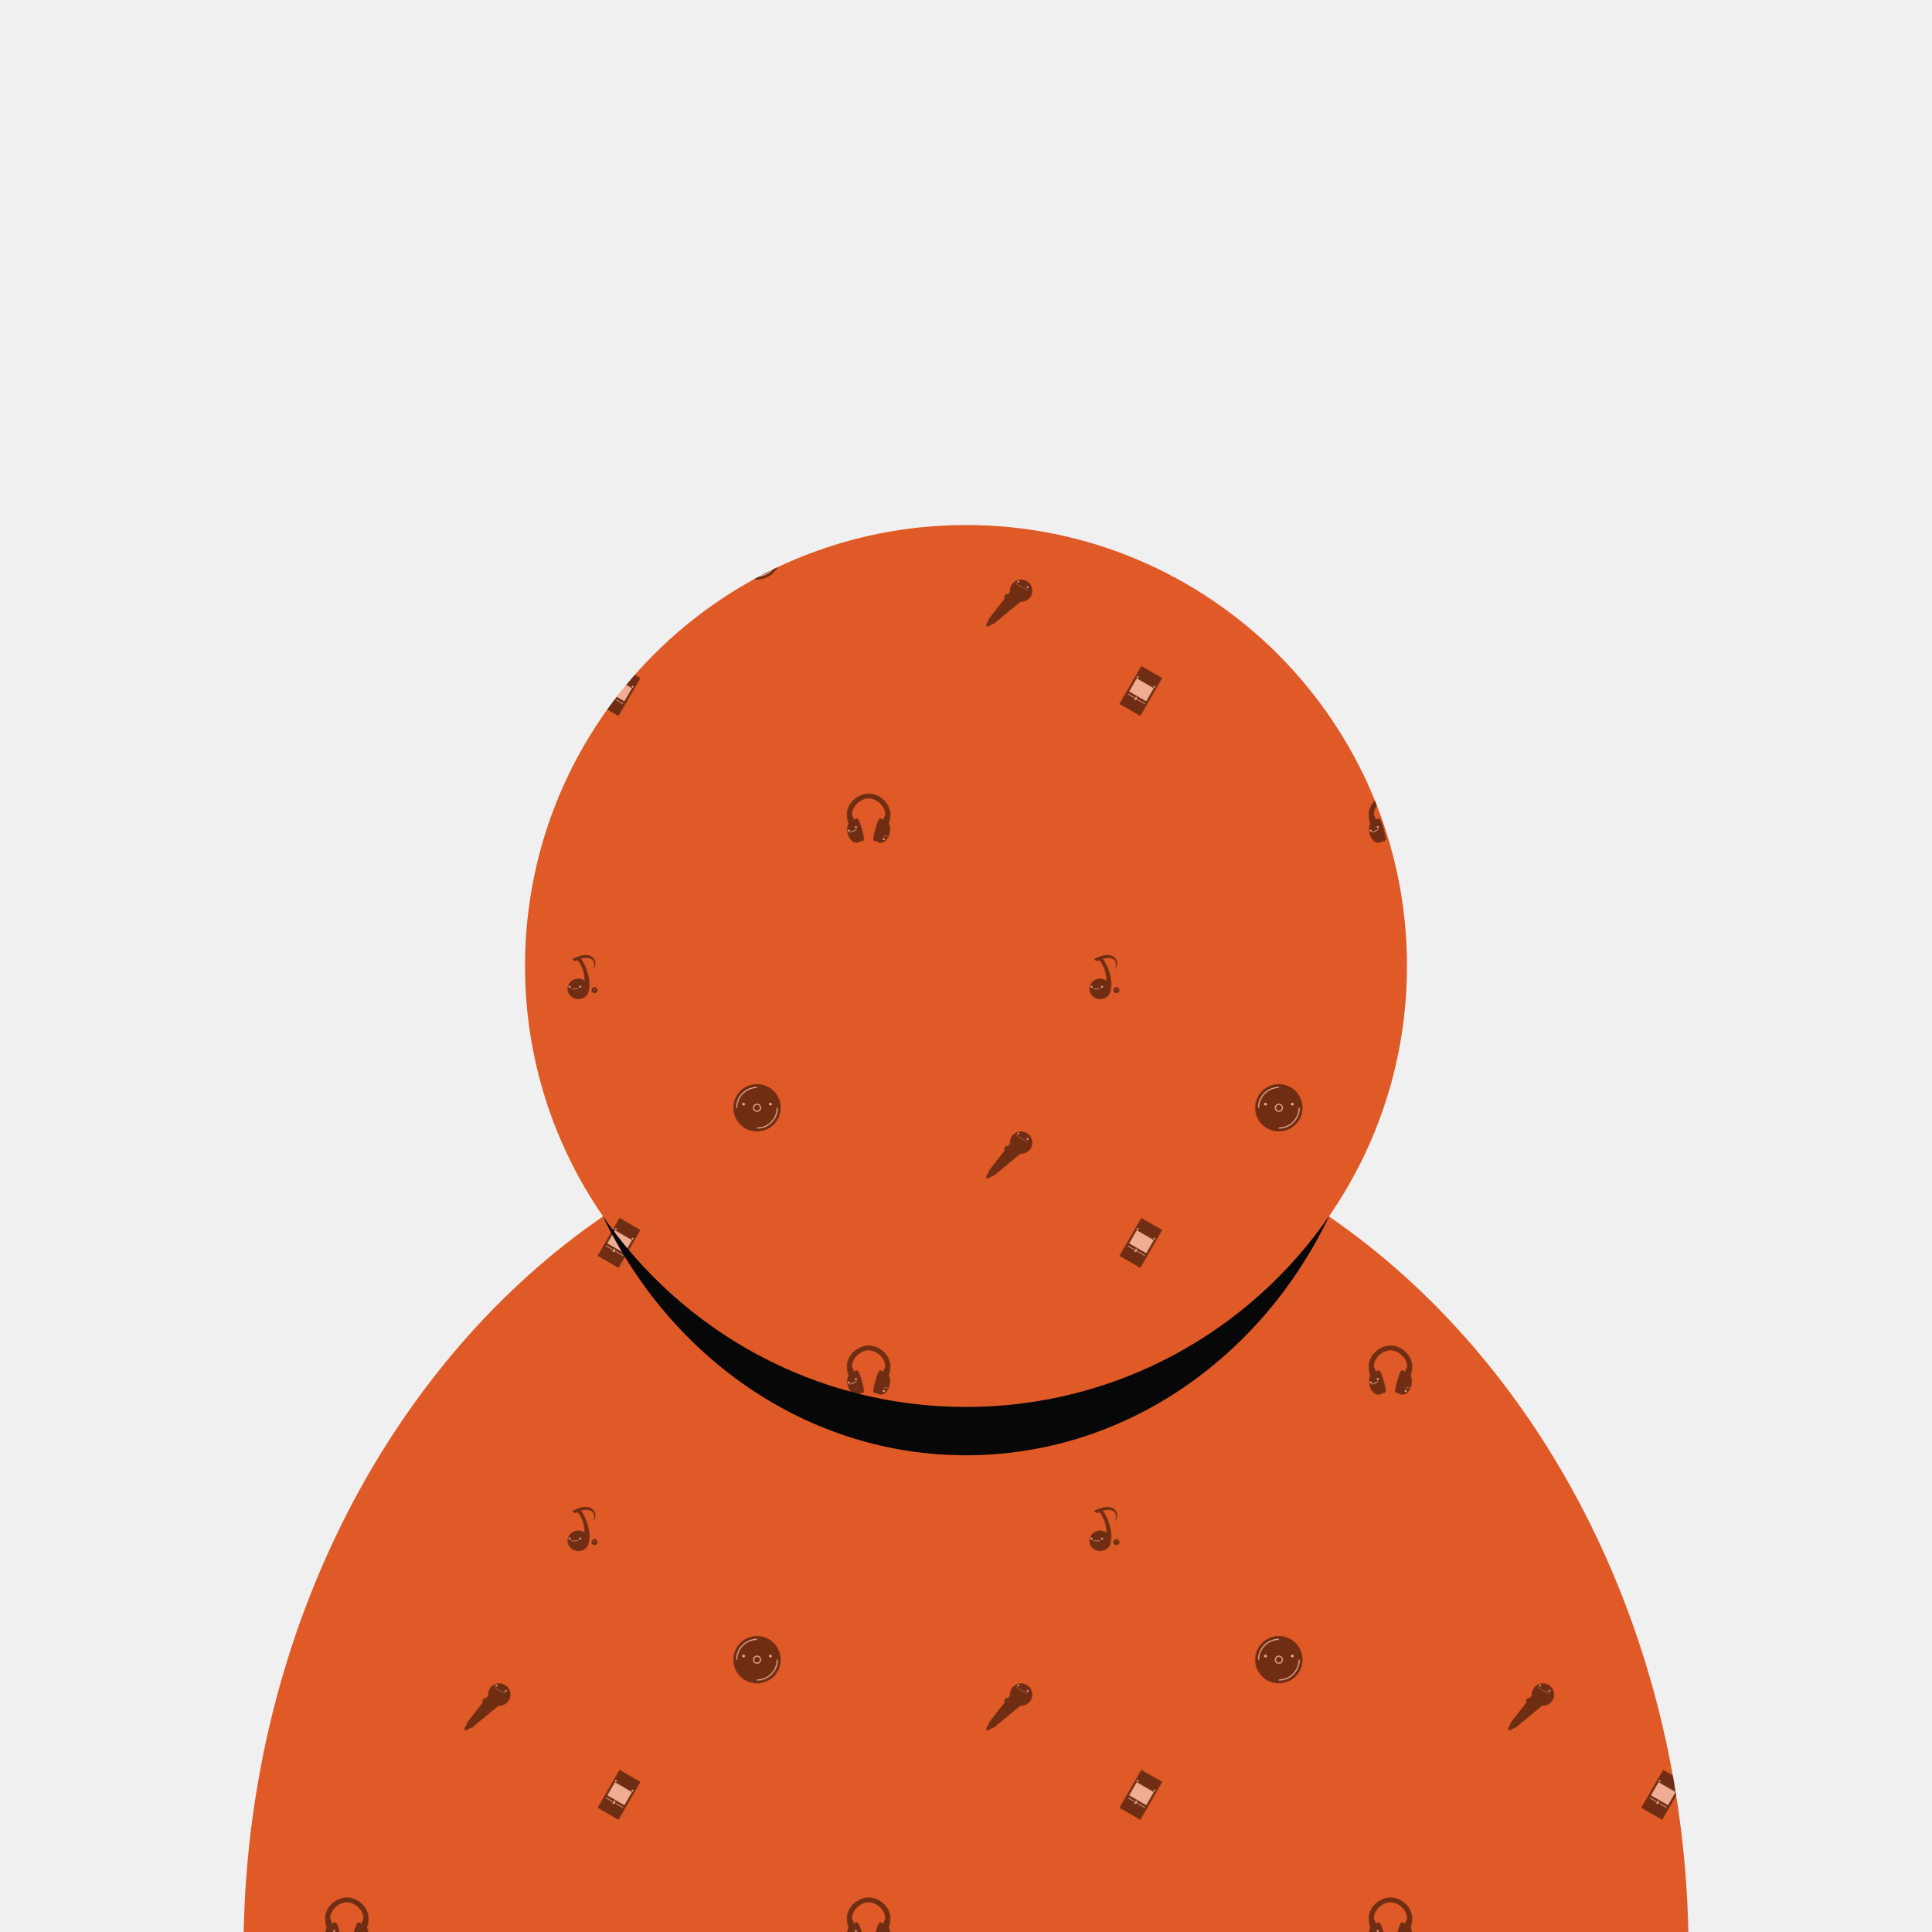
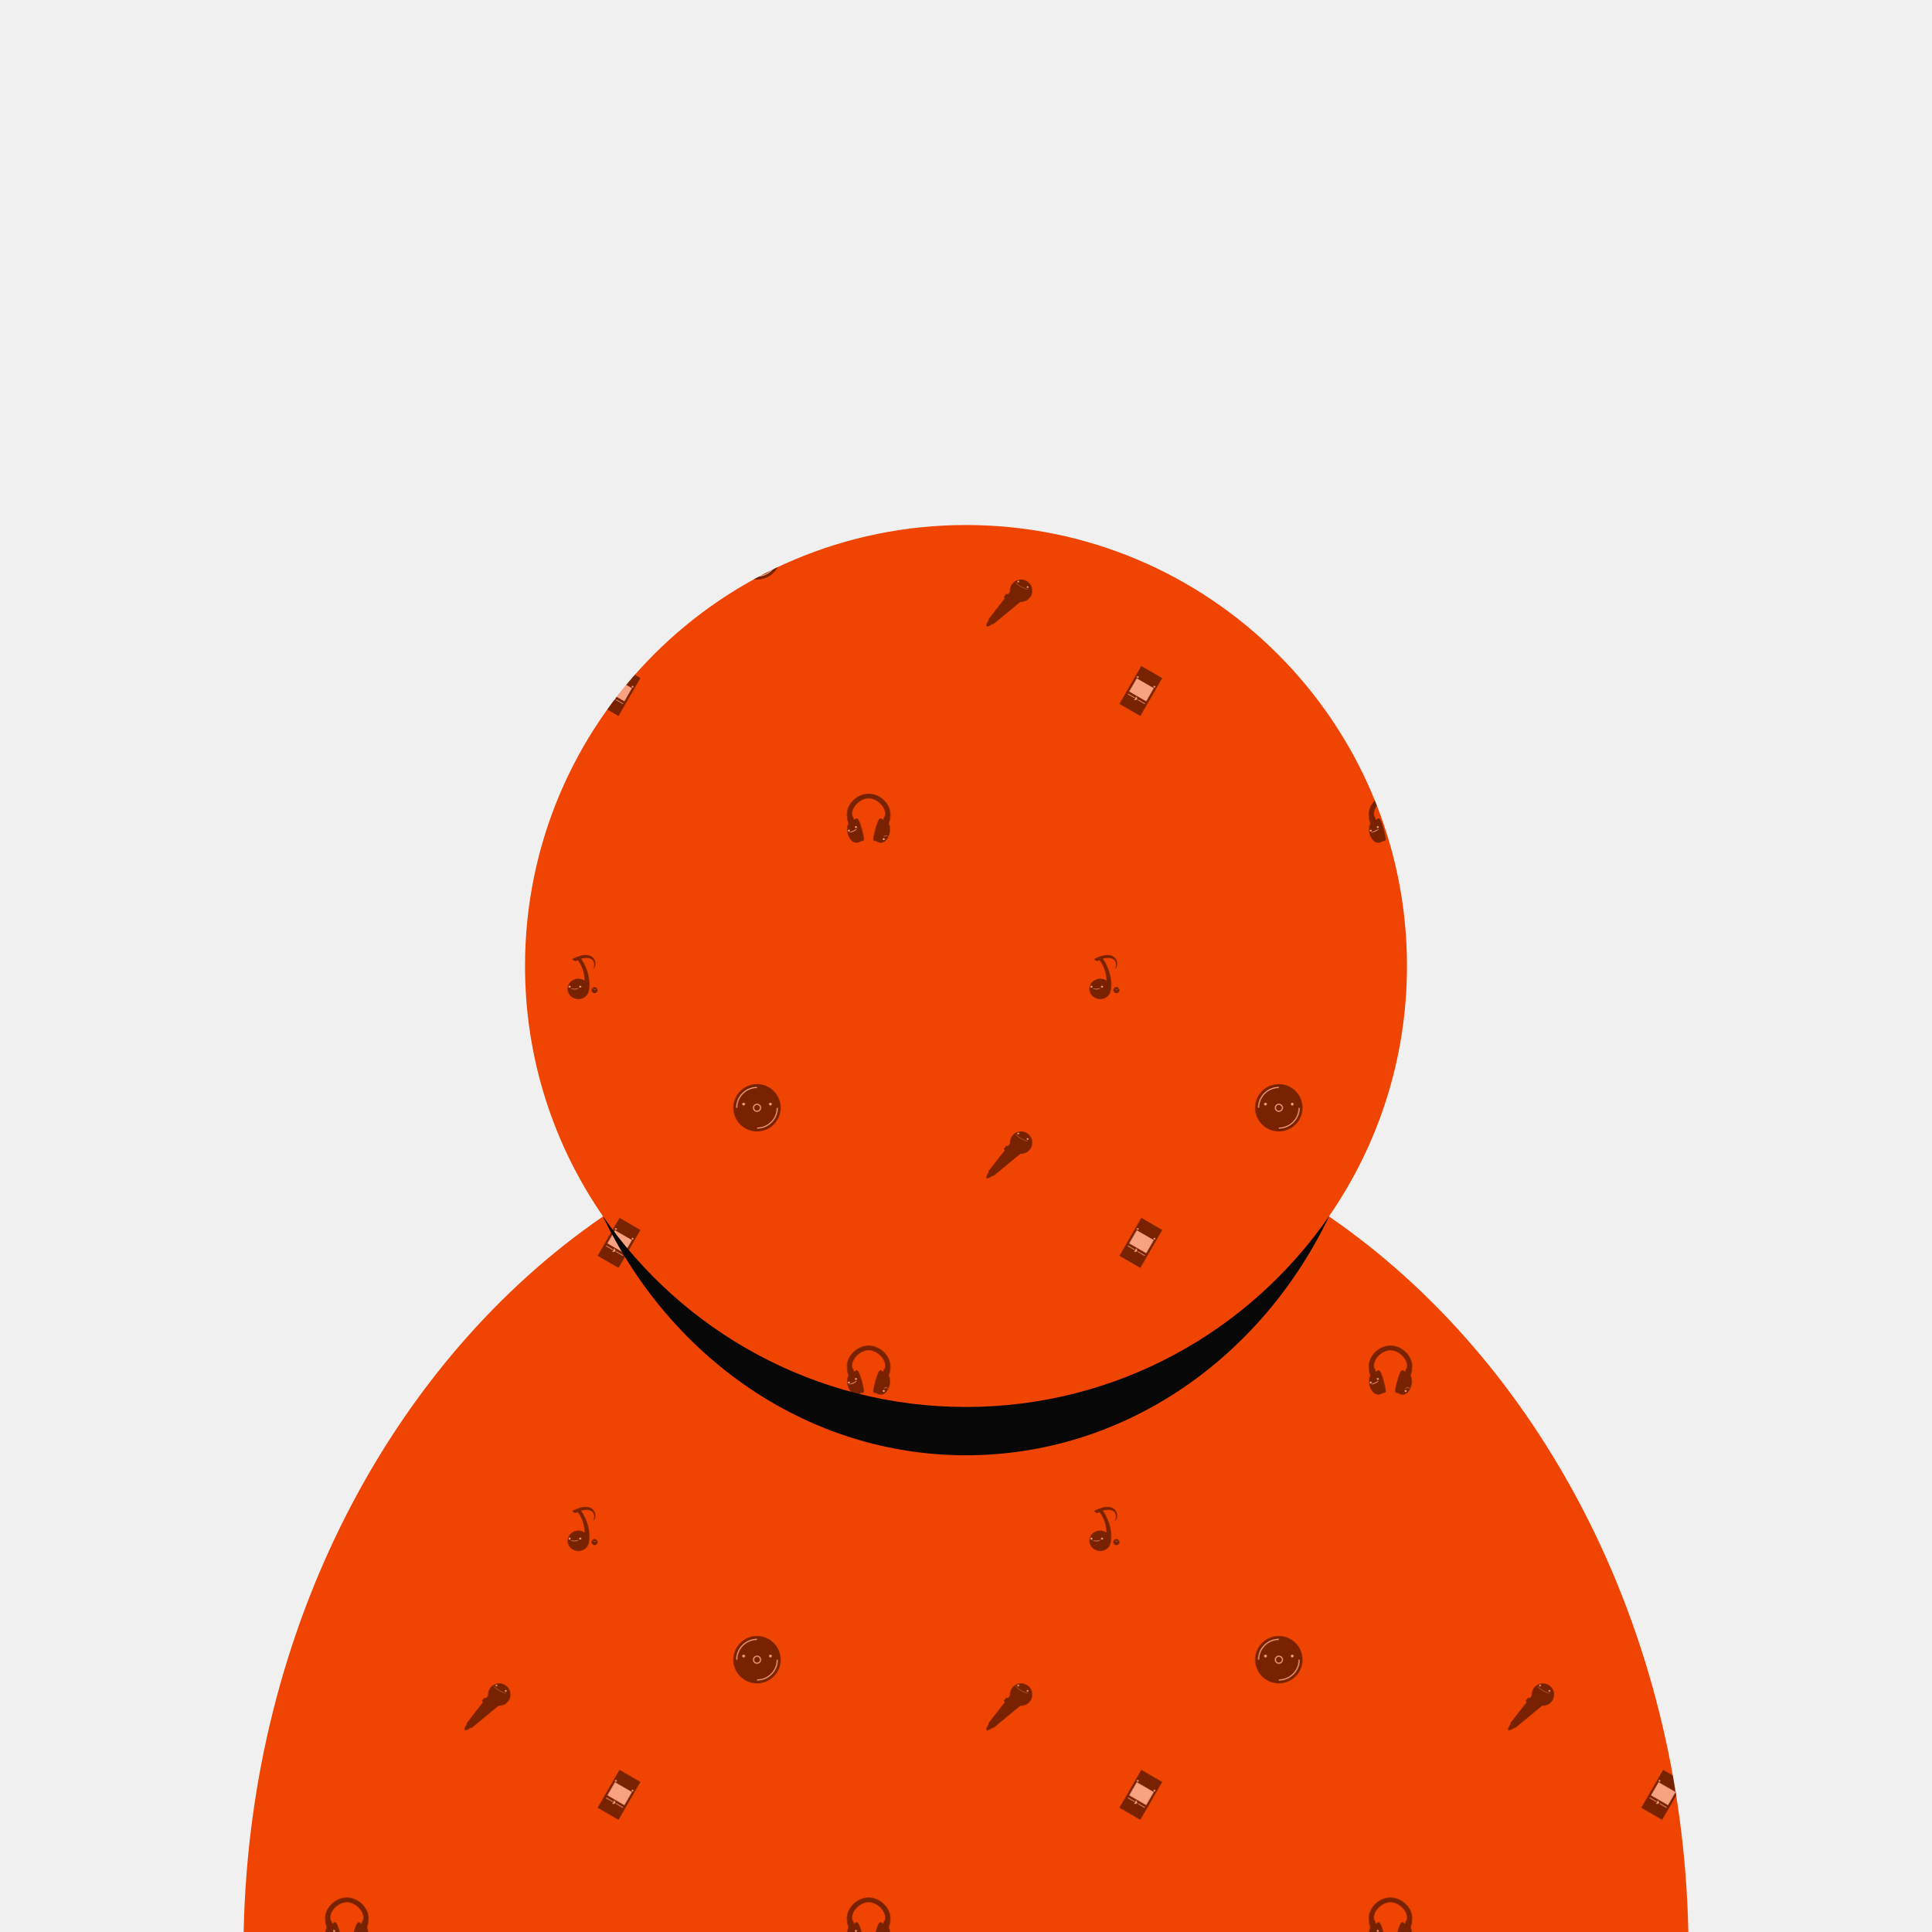
<svg xmlns="http://www.w3.org/2000/svg" version="1.1" x="0px" y="0px" width="240px" height="240px" viewBox="0 0 240 240" enable-background="new 0 0 240 240" xml:space="preserve">
  <pattern x="-379.5" y="620.5" width="64.82" height="68.564" patternUnits="userSpaceOnUse" id="paritnies2" viewBox="0 -68.564 64.82 68.564" overflow="visible">
    <g>
      <polygon fill="none" points="0,-68.564 64.82,-68.564 64.82,0 0,0   " />
      <path d="M53.998-67.193c0.006,0.372-0.134,0.723-0.393,0.988c-0.263,0.271-0.615,0.42-0.993,0.42    c-0.032,0-0.063-0.002-0.095-0.004l-3.353,2.769c-0.016-0.016-0.035-0.031-0.058-0.048c-0.315,0.208-0.54,0.32-0.674,0.337    c-0.034,0.008-0.067,0.006-0.097-0.011c-0.003-0.002-0.005-0.003-0.008-0.005c-0.005-0.003-0.01-0.007-0.015-0.011    c0-0.001,0-0.001,0-0.001c-0.005-0.005-0.009-0.01-0.012-0.015c-0.002-0.002-0.004-0.004-0.005-0.007    c-0.019-0.029-0.021-0.063-0.014-0.097c0.013-0.135,0.119-0.362,0.318-0.683c-0.018-0.022-0.034-0.042-0.049-0.058l2.025-2.598    l-0.122-0.182l0.329-0.401l0.187,0.077l0.253-0.324c-0.003-0.037-0.005-0.074-0.006-0.111c-0.006-0.372,0.134-0.723,0.392-0.988    c0.264-0.271,0.616-0.42,0.994-0.42c0.365,0,0.709,0.141,0.971,0.395C53.843-67.91,53.992-67.563,53.998-67.193z" />
      <g>
        <path fill="#FFFFFF" d="M52.148-68.304c0,0.061,0.049,0.108,0.108,0.108s0.108-0.048,0.108-0.108     c0-0.059-0.049-0.107-0.108-0.107S52.148-68.362,52.148-68.304z" />
        <path fill="#FFFFFF" d="M53.309-67.629c0,0.06,0.049,0.108,0.108,0.108s0.107-0.049,0.107-0.108s-0.048-0.107-0.107-0.107     S53.309-67.688,53.309-67.629z" />
        <path fill="#FFFFFF" d="M53.448-67.368l0.017,0.021c-0.012,0.01-0.03,0.015-0.056,0.015c-0.163,0-0.598-0.202-0.772-0.297l0,0     c-0.004-0.002-0.008-0.005-0.012-0.007s-0.008-0.004-0.012-0.006h0.001c-0.177-0.104-0.685-0.441-0.669-0.563l0.026,0.003     c-0.011,0.088,0.422,0.396,0.667,0.543c0.203,0.108,0.624,0.3,0.772,0.3C53.434-67.359,53.443-67.364,53.448-67.368z" />
      </g>
      <path d="M36.354-39.169c-0.03,0.129-0.03,0.228-0.001,0.303l-0.176,0.633c0.532,0.989-0.37,3.053-1.597,2.153    c-0.133,0.046-0.241,0.003-0.324-0.13c-0.122-0.104,0.526-2.671,0.812-2.655c0.139-0.075,0.257,0.018,0.365,0.147    c0.016,0.001,0.03,0.004,0.045,0.005l0.118-0.345c0.098-0.077,0.107-0.172,0.117-0.27c0.128-0.888-0.936-2.037-2.04-2.049    c-1.11,0.008-2.175,1.16-2.047,2.049c0.01,0.098,0.02,0.192,0.117,0.27l0.118,0.345c0.014-0.002,0.026-0.004,0.04-0.005    c0.109-0.13,0.227-0.223,0.366-0.148c0.284-0.015,0.933,2.551,0.812,2.656c-0.084,0.133-0.192,0.176-0.325,0.13    c-1.228,0.901-2.131-1.172-1.593-2.158l-0.175-0.628c0.03-0.075,0.029-0.174-0.001-0.303c-0.156-1.303,1.025-2.665,2.484-2.783    l0.001-0.002c0.056-0.004,0.111-0.006,0.167-0.007c0.011,0,0.021,0,0.032,0c0.01,0,0.021,0,0.031,0    c0.056,0.001,0.111,0.003,0.168,0.007v0.002C35.328-41.834,36.51-40.472,36.354-39.169z" />
      <g>
        <path fill="#FFFFFF" d="M31.092-37.37c0,0.066,0.056,0.121,0.124,0.121s0.124-0.055,0.124-0.121s-0.056-0.12-0.124-0.12     S31.092-37.437,31.092-37.37z" />
        <path fill="#FFFFFF" d="M31.969-37.811c0,0.066,0.056,0.12,0.124,0.12s0.124-0.054,0.124-0.12s-0.056-0.12-0.124-0.12     S31.969-37.877,31.969-37.811z" />
        <path fill="#FFFFFF" d="M31.215-37.146c0.207-0.038,0.803-0.31,0.992-0.463C32.162-37.379,31.45-37.08,31.215-37.146z" />
        <path fill="#FFFFFF" d="M35.61-36.42c-0.06-0.034-0.134-0.015-0.167,0.043c-0.033,0.059-0.011,0.132,0.049,0.166     c0.06,0.033,0.134,0.014,0.166-0.044C35.691-36.313,35.67-36.387,35.61-36.42z" />
        <path fill="#FFFFFF" d="M36.117-36.644c-0.286-0.079-0.397-0.03-0.638,0.01C35.692-36.795,36.069-36.727,36.117-36.644z" />
      </g>
      <path id="shape0_12_" d="M16.859-2.941C16.859-1.316,18.176,0,19.801,0c1.624,0,2.94-1.316,2.94-2.941    c0-1.624-1.316-2.94-2.94-2.94C18.176-5.882,16.859-4.565,16.859-2.941z" />
      <g>
        <path fill="#FFFFFF" d="M18.069-4.678c-0.466,0.465-0.723,1.082-0.723,1.74l-0.128-0.001c0-0.691,0.27-1.342,0.76-1.83     c0.487-0.486,1.135-0.754,1.822-0.754c0.001,0,0.002,0,0.003,0v0.128C19.148-5.395,18.532-5.14,18.069-4.678z" />
        <path fill="#FFFFFF" d="M22.389-2.938c0,0.702-0.276,1.358-0.778,1.85h-0.001c-0.485,0.474-1.126,0.735-1.804,0.735h-0.002V-0.48     c0.646,0,1.255-0.248,1.717-0.699l0,0c0.477-0.467,0.739-1.091,0.74-1.758H22.389z" />
        <path fill="#FFFFFF" d="M19.804-2.435c-0.277,0-0.503-0.226-0.503-0.503s0.226-0.503,0.503-0.503     c0.276,0,0.503,0.226,0.503,0.503S20.08-2.435,19.804-2.435z M19.804-2.563c0.206,0,0.375-0.167,0.375-0.374     c0-0.206-0.169-0.375-0.375-0.375c-0.207,0-0.375,0.169-0.375,0.375C19.429-2.73,19.597-2.563,19.804-2.563z" />
        <path fill="#FFFFFF" d="M17.971-3.393c0,0.095,0.076,0.171,0.17,0.171s0.17-0.076,0.17-0.171c0-0.094-0.076-0.17-0.17-0.17     S17.971-3.486,17.971-3.393z" />
        <path fill="#FFFFFF" d="M21.296-3.393c0,0.095,0.077,0.171,0.171,0.171s0.17-0.076,0.17-0.171c0-0.094-0.076-0.17-0.17-0.17     S21.296-3.486,21.296-3.393z" />
      </g>
      <polygon id="shape0_11_" points="5.316,-56.322 2.719,-57.822 0,-53.113 2.598,-51.612   " />
      <g>
        <polygon fill="#FFFFFF" points="4.271,-55.064 2.153,-56.286 1.211,-54.654 3.328,-53.432    " />
        <path fill="#FFFFFF" d="M2.156-56.442c0,0.063,0.05,0.112,0.111,0.112c0.063,0,0.112-0.05,0.112-0.112     c0-0.062-0.05-0.111-0.112-0.111C2.206-56.554,2.156-56.504,2.156-56.442z" />
        <path fill="#FFFFFF" d="M4.234-55.242c0,0.062,0.05,0.112,0.112,0.112c0.062,0,0.112-0.051,0.112-0.112s-0.051-0.111-0.112-0.111     C4.284-55.354,4.234-55.304,4.234-55.242z" />
        <polygon fill="#FFFFFF" points="3.166,-53.173 2.316,-53.663 2.277,-53.595 3.127,-53.104    " />
        <polygon fill="#FFFFFF" points="1.024,-54.319 1.875,-53.828 1.914,-53.896 1.064,-54.388    " />
        <polygon fill="#FFFFFF" points="2.1,-54.063 2.229,-53.662 1.817,-53.575    " />
      </g>
      <g>
        <path d="M64.066-17.55c0,0.208,0.169,0.377,0.377,0.377s0.377-0.169,0.377-0.377s-0.169-0.377-0.377-0.377     S64.066-17.758,64.066-17.55z" />
        <path d="M62.76-21.462c0.974,1.416,1.26,3.119,0.903,4.234c-0.003-0.011,0.003,0.011,0,0c-0.196,0.469-0.679,0.789-1.24,0.789     c-0.736,0-1.332-0.568-1.332-1.27s0.596-1.27,1.332-1.27c0.294,0,0.566,0.092,0.787,0.245c-0.011-0.939-0.298-1.79-0.861-2.55     l-0.301,0.139c-0.284-0.144-0.401-0.239-0.354-0.286c2.857-1.478,3.271,0.821,2.533,1.298     C64.569-20.58,64.581-21.914,62.76-21.462z" />
      </g>
      <g>
        <path fill="#FFFFFF" d="M62.542-17.981c0,0.066,0.054,0.12,0.12,0.12c0.065,0,0.119-0.054,0.119-0.12s-0.054-0.119-0.119-0.119     C62.596-18.101,62.542-18.048,62.542-17.981z" />
        <path fill="#FFFFFF" d="M61.225-17.981c0,0.066,0.054,0.12,0.119,0.12c0.066,0,0.12-0.054,0.12-0.12s-0.054-0.119-0.12-0.119     C61.278-18.101,61.225-18.048,61.225-17.981z" />
        <path fill="#FFFFFF" d="M62.54-17.828c-0.372,0.239-0.749,0.248-1.133,0.023C61.706-17.721,61.938-17.623,62.54-17.828z" />
        <path fill="#FFFFFF" d="M64.625-17.691c0,0.015,0.012,0.026,0.025,0.026c0.015,0,0.026-0.012,0.026-0.026     s-0.012-0.026-0.026-0.026C64.637-17.718,64.625-17.706,64.625-17.691z" />
        <path fill="#FFFFFF" d="M64.259-17.691c0,0.015,0.012,0.026,0.026,0.026c0.014,0,0.025-0.012,0.025-0.026     s-0.012-0.026-0.025-0.026C64.271-17.718,64.259-17.706,64.259-17.691z" />
        <path fill="#FFFFFF" d="M64.352-17.653c0.12,0,0.133,0,0.246-0.005C64.52-17.599,64.438-17.597,64.352-17.653z" />
      </g>
    </g>
  </pattern>
  <g id="Calque_1">
-     <path fill="#DF5A26" d="M165.083,151.107c6.108-8.838,9.696-19.551,9.696-31.107c0-30.254-24.525-54.78-54.779-54.78   S65.22,89.746,65.22,120c0,11.557,3.587,22.271,9.697,31.107c-26.111,17.92-43.86,50.924-44.648,88.893h179.463   C208.943,202.031,191.193,169.027,165.083,151.107z" />
+     <path fill="#f04502" d="M165.083,151.107c6.108-8.838,9.696-19.551,9.696-31.107c0-30.254-24.525-54.78-54.779-54.78   S65.22,89.746,65.22,120c0,11.557,3.587,22.271,9.697,31.107c-26.111,17.92-43.86,50.924-44.648,88.893h179.463   C208.943,202.031,191.193,169.027,165.083,151.107z" />
    <g opacity="0.5">
      <path fill="url(#paritnies2)" d="M165.083,151.107c6.108-8.838,9.696-19.551,9.696-31.107c0-30.254-24.525-54.78-54.779-54.78    S65.22,89.746,65.22,120c0,11.557,3.587,22.271,9.697,31.107c-26.111,17.92-43.86,50.924-44.648,88.893h179.463    C208.943,202.031,191.193,169.027,165.083,151.107z" />
    </g>
    <path fill="#070707" d="M120,174.779c-18.731,0-35.258-9.406-45.137-23.748c8.423,17.66,25.467,29.748,45.137,29.748   c19.669,0,36.712-12.086,45.135-29.746C155.257,165.373,138.73,174.779,120,174.779z" />
  </g>
  <g id="Calque_2" display="none">
    <path display="inline" d="M6.931-5.778c4.047-6.793,5.617-12.779,3.484-14.311c-2.055-1.475-6.922,1.623-11.87,7.214   c-6.127-4.264-11.586-6.128-13.234-4.21c-1.712,1.993,1.227,7.438,6.762,13.084c-4.046,6.794-5.618,12.779-3.483,14.311   c2.054,1.476,6.92-1.623,11.869-7.214c6.127,4.265,11.586,6.128,13.234,4.21C15.405,5.313,12.466-0.132,6.931-5.778z" />
    <path display="inline" d="M41.431,4.722c4.047-6.793,5.617-12.779,3.484-14.311c-2.055-1.475-6.922,1.623-11.869,7.214   c-6.127-4.264-11.586-6.128-13.234-4.21c-1.713,1.993,1.227,7.438,6.762,13.084c-4.047,6.794-5.618,12.779-3.484,14.311   c2.055,1.476,6.921-1.623,11.869-7.214c6.127,4.265,11.586,6.128,13.234,4.21C49.905,15.813,46.966,10.368,41.431,4.722z" />
    <path display="inline" d="M75.931,15.222c4.047-6.793,5.617-12.779,3.484-14.311c-2.055-1.475-6.922,1.623-11.869,7.214   c-6.127-4.264-11.586-6.128-13.234-4.21c-1.713,1.993,1.227,7.438,6.762,13.084c-4.047,6.794-5.618,12.779-3.484,14.311   c2.055,1.476,6.921-1.623,11.869-7.214c6.127,4.265,11.586,6.128,13.234,4.21C84.405,26.313,81.466,20.868,75.931,15.222z" />
    <path display="inline" d="M110.431,25.722c4.047-6.793,5.617-12.779,3.484-14.311c-2.055-1.475-6.922,1.623-11.869,7.214   c-6.127-4.264-11.586-6.128-13.234-4.21c-1.713,1.993,1.227,7.438,6.762,13.084c-4.047,6.794-5.618,12.779-3.484,14.31   c2.055,1.477,6.921-1.623,11.869-7.213c6.127,4.264,11.586,6.127,13.234,4.209C118.905,36.813,115.966,31.368,110.431,25.722z" />
    <path display="inline" d="M144.932,36.221c4.046-6.793,5.616-12.778,3.483-14.31c-2.054-1.475-6.921,1.623-11.868,7.214   c-6.127-4.264-11.586-6.128-13.234-4.21c-1.713,1.993,1.227,7.438,6.762,13.084c-4.047,6.795-5.619,12.779-3.484,14.311   c2.055,1.477,6.92-1.623,11.869-7.213c6.127,4.264,11.585,6.127,13.233,4.209C153.405,47.313,150.466,41.868,144.932,36.221z" />
    <path display="inline" d="M179.431,46.721c4.047-6.793,5.617-12.778,3.484-14.31c-2.055-1.475-6.922,1.623-11.869,7.214   c-6.127-4.265-11.586-6.128-13.234-4.211c-1.713,1.992,1.227,7.438,6.762,13.084c-4.047,6.795-5.617,12.78-3.484,14.311   c2.055,1.477,6.922-1.623,11.869-7.213c6.127,4.264,11.586,6.127,13.234,4.209C187.905,57.813,184.966,52.368,179.431,46.721z" />
    <path display="inline" d="M213.931,57.221c4.047-6.793,5.617-12.778,3.484-14.311c-2.055-1.475-6.922,1.623-11.869,7.215   c-6.127-4.265-11.586-6.129-13.234-4.211c-1.713,1.992,1.227,7.438,6.762,13.084c-4.047,6.795-5.617,12.78-3.484,14.311   c2.055,1.477,6.922-1.623,11.869-7.213c6.127,4.264,11.586,6.127,13.234,4.209C222.405,68.313,219.466,62.868,213.931,57.221z" />
    <path display="inline" d="M12.055,25.722c4.047-6.793,5.617-12.779,3.484-14.311c-2.055-1.475-6.922,1.623-11.87,7.214   c-6.127-4.264-11.586-6.128-13.234-4.21c-1.712,1.993,1.227,7.438,6.762,13.084C-6.849,34.293-8.42,40.278-6.286,41.81   c2.054,1.476,6.92-1.623,11.869-7.214c6.127,4.265,11.586,6.128,13.234,4.21C20.529,36.813,17.59,31.368,12.055,25.722z" />
    <path display="inline" d="M46.555,36.222c4.047-6.793,5.617-12.779,3.484-14.311c-2.055-1.475-6.922,1.623-11.869,7.214   c-6.127-4.264-11.586-6.128-13.234-4.21c-1.713,1.993,1.227,7.438,6.762,13.084c-4.047,6.794-5.618,12.779-3.484,14.311   c2.055,1.476,6.921-1.623,11.869-7.214c6.127,4.265,11.586,6.128,13.234,4.21C55.029,47.313,52.09,41.868,46.555,36.222z" />
    <path display="inline" d="M81.055,46.722c4.047-6.793,5.617-12.779,3.484-14.311c-2.055-1.475-6.922,1.623-11.869,7.214   c-6.127-4.264-11.586-6.128-13.234-4.21c-1.713,1.993,1.227,7.438,6.762,13.084c-4.047,6.794-5.618,12.779-3.484,14.311   c2.055,1.476,6.921-1.623,11.869-7.214c6.127,4.265,11.586,6.128,13.234,4.21C89.529,57.813,86.59,52.368,81.055,46.722z" />
    <path display="inline" d="M115.555,57.222c4.047-6.793,5.617-12.779,3.484-14.311c-2.055-1.475-6.922,1.623-11.869,7.214   c-6.127-4.264-11.586-6.128-13.234-4.21c-1.713,1.993,1.227,7.438,6.762,13.084c-4.047,6.794-5.618,12.779-3.484,14.311   c2.055,1.477,6.921-1.623,11.869-7.214c6.127,4.264,11.585,6.128,13.234,4.209C124.029,68.313,121.09,62.868,115.555,57.222z" />
    <path display="inline" d="M150.056,67.721c4.047-6.793,5.617-12.778,3.484-14.31c-2.055-1.475-6.923,1.623-11.87,7.214   c-6.127-4.264-11.586-6.128-13.234-4.21c-1.713,1.993,1.227,7.438,6.762,13.084c-4.047,6.795-5.617,12.78-3.484,14.311   c2.055,1.477,6.922-1.623,11.869-7.213c6.128,4.264,11.587,6.127,13.235,4.209C158.528,78.813,155.591,73.368,150.056,67.721z" />
    <path display="inline" d="M184.556,78.222c4.047-6.793,5.617-12.779,3.484-14.311c-2.055-1.475-6.922,1.623-11.869,7.214   c-6.127-4.265-11.586-6.128-13.234-4.211c-1.713,1.992,1.227,7.438,6.762,13.084c-4.047,6.795-5.619,12.779-3.484,14.311   c2.055,1.477,6.92-1.623,11.869-7.213c6.127,4.264,11.586,6.127,13.234,4.209C193.028,89.313,190.091,83.868,184.556,78.222z" />
    <path display="inline" d="M219.056,88.722c4.047-6.793,5.617-12.779,3.484-14.311c-2.055-1.475-6.922,1.623-11.869,7.215   c-6.127-4.266-11.586-6.129-13.234-4.211c-1.713,1.992,1.227,7.438,6.762,13.084c-4.047,6.795-5.619,12.779-3.484,14.311   c2.055,1.477,6.92-1.623,11.869-7.213c6.127,4.264,11.586,6.127,13.234,4.209C227.528,99.813,224.591,94.368,219.056,88.722z" />
    <path display="inline" d="M17.179,57.222c4.047-6.793,5.617-12.779,3.484-14.311c-2.055-1.475-6.922,1.623-11.87,7.214   c-6.127-4.264-11.586-6.128-13.234-4.21c-1.712,1.993,1.227,7.438,6.762,13.084c-4.046,6.794-5.618,12.779-3.483,14.311   c2.054,1.476,6.92-1.623,11.869-7.214c6.127,4.265,11.586,6.128,13.234,4.21C25.653,68.313,22.714,62.868,17.179,57.222z" />
    <path display="inline" d="M51.679,67.722c4.047-6.793,5.617-12.779,3.484-14.311c-2.055-1.475-6.922,1.623-11.869,7.214   c-6.127-4.264-11.586-6.128-13.234-4.21c-1.713,1.993,1.227,7.438,6.762,13.084c-4.047,6.794-5.618,12.779-3.484,14.311   c2.055,1.476,6.921-1.623,11.869-7.214c6.127,4.265,11.586,6.128,13.234,4.21C60.153,78.813,57.214,73.368,51.679,67.722z" />
    <path display="inline" d="M86.179,78.222c4.047-6.793,5.617-12.779,3.484-14.311c-2.055-1.475-6.922,1.623-11.869,7.214   c-6.127-4.264-11.586-6.128-13.234-4.21c-1.713,1.993,1.227,7.438,6.762,13.084c-4.047,6.794-5.618,12.779-3.484,14.311   c2.055,1.476,6.921-1.623,11.869-7.214c6.127,4.265,11.586,6.128,13.234,4.21C94.653,89.313,91.714,83.868,86.179,78.222z" />
    <path display="inline" d="M120.68,88.722c4.047-6.793,5.617-12.779,3.484-14.311c-2.055-1.475-6.922,1.623-11.87,7.214   c-6.127-4.265-11.586-6.128-13.234-4.21c-1.713,1.992,1.227,7.438,6.762,13.084c-4.047,6.794-5.618,12.779-3.484,14.311   c2.055,1.477,6.921-1.623,11.869-7.214c6.127,4.265,11.586,6.128,13.235,4.21C129.152,99.813,126.215,94.368,120.68,88.722z" />
    <path display="inline" d="M155.179,99.222c4.047-6.793,5.617-12.779,3.484-14.311c-2.055-1.475-6.922,1.623-11.868,7.214   c-6.127-4.265-11.586-6.128-13.234-4.21c-1.713,1.992,1.227,7.438,6.762,13.084c-4.047,6.795-5.619,12.779-3.484,14.311   c2.055,1.477,6.92-1.623,11.868-7.213c6.127,4.264,11.586,6.127,13.234,4.209C163.653,110.313,160.714,104.868,155.179,99.222z" />
    <path display="inline" d="M189.679,109.722c4.047-6.793,5.617-12.779,3.484-14.311c-2.055-1.475-6.922,1.623-11.869,7.215   c-6.127-4.266-11.586-6.129-13.234-4.211c-1.713,1.992,1.227,7.438,6.762,13.084c-4.047,6.795-5.617,12.779-3.484,14.311   c2.055,1.477,6.922-1.623,11.869-7.213c6.127,4.264,11.586,6.127,13.234,4.209C198.153,120.813,195.214,115.368,189.679,109.722z" />
    <path display="inline" d="M224.179,120.222c4.047-6.793,5.617-12.779,3.484-14.311c-2.055-1.475-6.922,1.623-11.869,7.215   c-6.127-4.266-11.586-6.129-13.234-4.211c-1.713,1.992,1.227,7.438,6.762,13.084c-4.047,6.795-5.617,12.779-3.484,14.311   c2.055,1.477,6.922-1.623,11.869-7.213c6.127,4.264,11.586,6.127,13.234,4.209C232.653,131.313,229.714,125.868,224.179,120.222z" />
    <path display="inline" d="M22.303,88.722c4.047-6.793,5.617-12.779,3.484-14.311c-2.055-1.475-6.922,1.623-11.87,7.214   c-6.127-4.265-11.586-6.128-13.234-4.21c-1.712,1.992,1.227,7.438,6.762,13.084c-4.046,6.794-5.618,12.779-3.483,14.311   c2.054,1.476,6.92-1.623,11.869-7.214c6.127,4.265,11.586,6.128,13.234,4.21C30.777,99.813,27.838,94.368,22.303,88.722z" />
    <path display="inline" d="M56.803,99.222c4.047-6.793,5.617-12.779,3.484-14.311c-2.055-1.475-6.922,1.623-11.869,7.214   c-6.127-4.265-11.586-6.128-13.234-4.21c-1.713,1.992,1.227,7.438,6.762,13.084c-4.047,6.794-5.618,12.779-3.484,14.311   c2.055,1.476,6.921-1.623,11.869-7.214c6.127,4.265,11.586,6.128,13.234,4.21C65.277,110.313,62.338,104.868,56.803,99.222z" />
    <path display="inline" d="M91.303,109.722c4.047-6.793,5.617-12.779,3.484-14.311c-2.055-1.475-6.922,1.623-11.869,7.214   c-6.127-4.265-11.586-6.128-13.234-4.21c-1.713,1.992,1.227,7.438,6.762,13.084c-4.047,6.794-5.618,12.779-3.484,14.311   c2.055,1.476,6.921-1.623,11.869-7.214c6.127,4.265,11.586,6.128,13.234,4.21C99.777,120.813,96.838,115.368,91.303,109.722z" />
    <path display="inline" d="M125.803,120.222c4.047-6.793,5.617-12.779,3.484-14.311c-2.055-1.475-6.922,1.623-11.869,7.214   c-6.127-4.265-11.586-6.128-13.234-4.21c-1.713,1.992,1.227,7.438,6.762,13.084c-4.047,6.794-5.618,12.779-3.484,14.311   c2.055,1.477,6.921-1.623,11.869-7.214c6.126,4.265,11.585,6.128,13.234,4.21C134.277,131.313,131.338,125.868,125.803,120.222z" />
    <path display="inline" d="M160.304,130.722c4.047-6.793,5.617-12.779,3.484-14.311c-2.055-1.475-6.922,1.623-11.869,7.214   c-6.128-4.265-11.587-6.128-13.235-4.21c-1.713,1.992,1.227,7.438,6.762,13.084c-4.047,6.795-5.617,12.779-3.484,14.311   c2.055,1.477,6.921-1.623,11.87-7.213c6.127,4.264,11.586,6.127,13.234,4.209C168.776,141.813,165.839,136.368,160.304,130.722z" />
    <path display="inline" d="M194.804,141.222c4.047-6.793,5.617-12.779,3.484-14.311c-2.055-1.475-6.922,1.623-11.869,7.215   c-6.127-4.266-11.586-6.129-13.234-4.211c-1.713,1.992,1.227,7.438,6.762,13.084c-4.047,6.795-5.619,12.779-3.484,14.311   c2.055,1.477,6.92-1.623,11.869-7.213c6.127,4.264,11.586,6.127,13.234,4.209C203.276,152.313,200.339,146.868,194.804,141.222z" />
    <path display="inline" d="M229.304,151.722c4.047-6.793,5.617-12.779,3.484-14.311c-2.055-1.475-6.922,1.623-11.869,7.215   c-6.127-4.266-11.586-6.129-13.234-4.211c-1.713,1.992,1.227,7.438,6.762,13.084c-4.047,6.795-5.619,12.779-3.484,14.311   c2.055,1.477,6.92-1.623,11.869-7.213c6.127,4.264,11.586,6.127,13.234,4.209C237.776,162.813,234.839,157.368,229.304,151.722z" />
    <path display="inline" d="M27.427,120.222c4.047-6.793,5.617-12.779,3.484-14.311c-2.055-1.475-6.922,1.623-11.87,7.214   c-6.127-4.265-11.586-6.128-13.234-4.21c-1.712,1.992,1.227,7.438,6.762,13.084c-4.046,6.794-5.618,12.779-3.483,14.311   c2.054,1.476,6.92-1.623,11.869-7.214c6.127,4.265,11.586,6.128,13.234,4.21C35.901,131.313,32.962,125.868,27.427,120.222z" />
    <path display="inline" d="M61.927,130.722c4.047-6.793,5.617-12.779,3.484-14.311c-2.055-1.475-6.922,1.623-11.869,7.214   c-6.127-4.265-11.586-6.128-13.234-4.21c-1.713,1.992,1.227,7.438,6.762,13.084c-4.047,6.794-5.618,12.779-3.484,14.311   c2.055,1.476,6.921-1.623,11.869-7.214c6.127,4.265,11.586,6.128,13.234,4.21C70.401,141.813,67.462,136.368,61.927,130.722z" />
    <path display="inline" d="M96.427,141.222c4.047-6.793,5.617-12.779,3.484-14.311c-2.055-1.475-6.922,1.623-11.869,7.214   c-6.127-4.265-11.586-6.128-13.234-4.21c-1.713,1.992,1.227,7.438,6.762,13.084c-4.047,6.794-5.618,12.779-3.484,14.311   c2.055,1.476,6.921-1.623,11.869-7.214c6.127,4.265,11.586,6.128,13.234,4.21C104.901,152.313,101.962,146.868,96.427,141.222z" />
    <path display="inline" d="M130.928,151.722c4.047-6.793,5.617-12.779,3.484-14.311c-2.055-1.475-6.922,1.623-11.869,7.214   c-6.127-4.265-11.586-6.128-13.235-4.21c-1.713,1.992,1.227,7.438,6.762,13.084c-4.047,6.794-5.618,12.779-3.484,14.311   c2.055,1.477,6.921-1.623,11.87-7.214c6.127,4.265,11.586,6.128,13.234,4.21C139.4,162.813,136.463,157.368,130.928,151.722z" />
    <path display="inline" d="M165.427,162.222c4.047-6.793,5.617-12.779,3.484-14.311c-2.055-1.475-6.922,1.623-11.869,7.214   c-6.127-4.265-11.585-6.128-13.233-4.21c-1.713,1.992,1.227,7.438,6.761,13.084c-4.046,6.795-5.618,12.779-3.483,14.311   c2.054,1.477,6.921-1.623,11.868-7.213c6.127,4.264,11.586,6.127,13.234,4.209C173.901,173.313,170.962,167.868,165.427,162.222z" />
    <path display="inline" d="M199.927,172.722c4.047-6.793,5.617-12.779,3.484-14.311c-2.055-1.475-6.922,1.623-11.869,7.215   c-6.127-4.266-11.586-6.129-13.234-4.211c-1.713,1.992,1.227,7.438,6.762,13.084c-4.047,6.795-5.617,12.779-3.484,14.311   c2.055,1.477,6.922-1.623,11.869-7.213c6.127,4.264,11.586,6.127,13.234,4.209C208.401,183.813,205.462,178.368,199.927,172.722z" />
    <path display="inline" d="M234.427,183.222c4.047-6.793,5.617-12.779,3.484-14.311c-2.055-1.475-6.922,1.623-11.869,7.215   c-6.127-4.266-11.586-6.129-13.234-4.211c-1.713,1.992,1.227,7.438,6.762,13.084c-4.047,6.795-5.617,12.779-3.484,14.311   c2.055,1.477,6.922-1.623,11.869-7.213c6.127,4.264,11.586,6.127,13.234,4.209C242.901,194.313,239.962,188.868,234.427,183.222z" />
    <path display="inline" d="M32.551,151.722c4.047-6.793,5.617-12.779,3.484-14.311c-2.055-1.475-6.922,1.623-11.87,7.214   c-6.127-4.265-11.586-6.128-13.234-4.21c-1.712,1.992,1.227,7.438,6.762,13.084c-4.046,6.794-5.618,12.779-3.483,14.311   c2.054,1.476,6.92-1.623,11.869-7.214c6.127,4.265,11.586,6.128,13.234,4.21C41.025,162.813,38.086,157.368,32.551,151.722z" />
    <path display="inline" d="M67.051,162.222c4.047-6.793,5.617-12.779,3.484-14.311c-2.055-1.475-6.922,1.623-11.869,7.214   c-6.127-4.265-11.586-6.128-13.234-4.21c-1.713,1.992,1.227,7.438,6.762,13.084c-4.047,6.794-5.618,12.779-3.484,14.311   c2.055,1.476,6.921-1.623,11.869-7.214c6.127,4.265,11.586,6.128,13.234,4.21C75.525,173.313,72.586,167.868,67.051,162.222z" />
    <path display="inline" d="M101.551,172.722c4.047-6.793,5.617-12.779,3.484-14.311c-2.055-1.475-6.922,1.623-11.869,7.214   c-6.127-4.265-11.586-6.128-13.234-4.21c-1.713,1.992,1.227,7.438,6.762,13.084c-4.047,6.794-5.618,12.779-3.484,14.311   c2.055,1.476,6.921-1.623,11.869-7.214c6.127,4.265,11.586,6.128,13.234,4.21C110.025,183.813,107.086,178.368,101.551,172.722z" />
    <path display="inline" d="M136.051,183.222c4.047-6.793,5.617-12.779,3.484-14.311c-2.055-1.475-6.922,1.623-11.869,7.214   c-6.127-4.265-11.585-6.128-13.234-4.21c-1.713,1.992,1.227,7.438,6.761,13.084c-4.046,6.794-5.618,12.779-3.484,14.311   c2.055,1.477,6.921-1.623,11.869-7.214c6.127,4.265,11.586,6.128,13.234,4.21C144.525,194.313,141.586,188.868,136.051,183.222z" />
    <path display="inline" d="M170.552,193.722c4.047-6.793,5.617-12.779,3.484-14.311c-2.055-1.475-6.922,1.623-11.869,7.214   c-6.127-4.265-11.586-6.128-13.234-4.21c-1.714,1.992,1.227,7.438,6.762,13.084c-4.047,6.795-5.619,12.779-3.484,14.311   c2.055,1.477,6.92-1.623,11.869-7.213c6.127,4.264,11.586,6.127,13.234,4.209C179.024,204.813,176.087,199.368,170.552,193.722z" />
    <path display="inline" d="M205.052,204.222c4.047-6.793,5.617-12.779,3.484-14.311c-2.055-1.475-6.922,1.623-11.869,7.215   c-6.127-4.266-11.586-6.129-13.234-4.211c-1.713,1.992,1.227,7.438,6.762,13.084c-4.047,6.795-5.619,12.779-3.484,14.311   c2.055,1.477,6.92-1.623,11.869-7.213c6.127,4.264,11.586,6.127,13.234,4.209C213.524,215.313,210.587,209.868,205.052,204.222z" />
    <path display="inline" d="M239.552,214.722c4.047-6.793,5.617-12.779,3.484-14.311c-2.055-1.475-6.922,1.623-11.869,7.215   c-6.127-4.266-11.586-6.129-13.234-4.211c-1.713,1.992,1.227,7.438,6.762,13.084c-4.047,6.795-5.619,12.779-3.484,14.311   c2.055,1.477,6.92-1.623,11.869-7.213c6.127,4.264,11.586,6.127,13.234,4.209C248.024,225.813,245.087,220.368,239.552,214.722z" />
    <path display="inline" d="M37.675,183.222c4.047-6.793,5.617-12.779,3.484-14.311c-2.055-1.475-6.922,1.623-11.87,7.214   c-6.127-4.265-11.586-6.128-13.234-4.21c-1.712,1.992,1.227,7.438,6.762,13.084c-4.046,6.794-5.618,12.779-3.483,14.311   c2.054,1.476,6.92-1.623,11.869-7.214c6.127,4.265,11.586,6.128,13.234,4.21C46.149,194.313,43.21,188.868,37.675,183.222z" />
    <path display="inline" d="M72.175,193.722c4.047-6.793,5.617-12.779,3.484-14.311c-2.055-1.475-6.922,1.623-11.869,7.214   c-6.127-4.265-11.586-6.128-13.234-4.21c-1.713,1.992,1.227,7.438,6.762,13.084c-4.047,6.794-5.618,12.779-3.484,14.311   c2.055,1.476,6.921-1.623,11.869-7.214c6.127,4.265,11.586,6.128,13.234,4.21C80.649,204.813,77.71,199.368,72.175,193.722z" />
    <path display="inline" d="M106.675,204.222c4.047-6.793,5.617-12.779,3.484-14.311c-2.055-1.475-6.922,1.623-11.869,7.214   c-6.127-4.265-11.586-6.128-13.234-4.21c-1.713,1.992,1.227,7.438,6.762,13.084c-4.047,6.794-5.618,12.779-3.484,14.311   c2.055,1.476,6.921-1.623,11.869-7.214c6.127,4.265,11.586,6.128,13.234,4.21C115.149,215.313,112.21,209.868,106.675,204.222z" />
    <path display="inline" d="M141.176,214.722c4.047-6.793,5.617-12.779,3.484-14.311c-2.055-1.475-6.922,1.623-11.869,7.214   c-6.127-4.265-11.586-6.128-13.235-4.21c-1.713,1.992,1.227,7.438,6.762,13.084c-4.047,6.794-5.619,12.779-3.484,14.311   c2.055,1.477,6.92-1.623,11.869-7.214c6.127,4.265,11.586,6.128,13.233,4.21C149.649,225.813,146.711,220.368,141.176,214.722z" />
    <path display="inline" d="M175.675,225.222c4.047-6.793,5.617-12.779,3.484-14.311c-2.055-1.475-6.922,1.623-11.869,7.214   c-6.127-4.265-11.586-6.128-13.234-4.21c-1.713,1.992,1.227,7.438,6.762,13.084c-4.047,6.795-5.617,12.779-3.484,14.311   c2.055,1.477,6.922-1.623,11.869-7.213c6.127,4.264,11.586,6.127,13.234,4.209C184.149,236.313,181.21,230.868,175.675,225.222z" />
    <path display="inline" d="M210.175,235.722c4.047-6.793,5.617-12.779,3.484-14.311c-2.055-1.475-6.922,1.623-11.869,7.215   c-6.127-4.266-11.586-6.129-13.234-4.211c-1.713,1.992,1.227,7.438,6.762,13.084c-4.047,6.795-5.617,12.779-3.484,14.311   c2.055,1.477,6.922-1.623,11.869-7.213c6.127,4.264,11.586,6.127,13.234,4.209C218.649,246.813,215.71,241.368,210.175,235.722z" />
    <path display="inline" d="M244.675,246.222c4.047-6.793,5.617-12.779,3.484-14.311c-2.055-1.475-6.922,1.623-11.869,7.215   c-6.127-4.266-11.586-6.129-13.234-4.211c-1.713,1.992,1.227,7.438,6.762,13.084c-4.047,6.795-5.617,12.779-3.484,14.311   c2.055,1.477,6.922-1.623,11.869-7.213c6.127,4.264,11.586,6.127,13.234,4.209C253.149,257.313,250.21,251.868,244.675,246.222z" />
    <path display="inline" d="M42.799,214.722c4.047-6.793,5.617-12.779,3.484-14.311c-2.055-1.475-6.922,1.623-11.87,7.214   c-6.127-4.265-11.586-6.128-13.234-4.21c-1.712,1.992,1.227,7.438,6.762,13.084c-4.046,6.794-5.618,12.779-3.483,14.311   c2.054,1.476,6.92-1.623,11.869-7.214c6.127,4.265,11.586,6.128,13.234,4.21C51.273,225.813,48.334,220.368,42.799,214.722z" />
    <path display="inline" d="M77.299,225.222c4.047-6.793,5.617-12.779,3.484-14.311c-2.055-1.475-6.922,1.623-11.869,7.214   c-6.127-4.265-11.586-6.128-13.234-4.21c-1.713,1.992,1.227,7.438,6.762,13.084c-4.047,6.794-5.618,12.779-3.484,14.311   c2.055,1.476,6.921-1.623,11.869-7.214c6.127,4.265,11.586,6.128,13.234,4.21C85.773,236.313,82.834,230.868,77.299,225.222z" />
    <path display="inline" d="M111.799,235.722c4.047-6.793,5.617-12.779,3.484-14.311c-2.055-1.475-6.922,1.623-11.869,7.214   c-6.127-4.265-11.586-6.128-13.234-4.21c-1.713,1.992,1.227,7.438,6.762,13.084c-4.047,6.794-5.618,12.779-3.484,14.311   c2.055,1.476,6.921-1.623,11.869-7.214c6.127,4.265,11.586,6.128,13.234,4.21C120.273,246.813,117.334,241.368,111.799,235.722z" />
    <path display="inline" d="M146.299,246.222c4.048-6.793,5.618-12.779,3.485-14.311c-2.055-1.475-6.923,1.623-11.87,7.214   c-6.127-4.265-11.586-6.128-13.234-4.21c-1.713,1.992,1.227,7.438,6.762,13.084c-4.047,6.794-5.617,12.779-3.484,14.311   c2.055,1.477,6.922-1.623,11.869-7.214c6.127,4.265,11.587,6.128,13.235,4.21C154.772,257.313,151.835,251.868,146.299,246.222z" />
    <path display="inline" d="M180.8,256.722c4.047-6.793,5.617-12.779,3.484-14.311c-2.055-1.475-6.922,1.623-11.869,7.214   c-6.127-4.265-11.586-6.128-13.234-4.21c-1.713,1.992,1.227,7.438,6.762,13.084c-4.047,6.795-5.619,12.779-3.484,14.311   c2.055,1.477,6.92-1.623,11.869-7.213c6.127,4.264,11.586,6.127,13.234,4.209C189.272,267.813,186.335,262.368,180.8,256.722z" />
    <path display="inline" d="M215.3,267.222c4.047-6.793,5.617-12.779,3.484-14.311c-2.055-1.475-6.922,1.623-11.869,7.215   c-6.127-4.266-11.586-6.129-13.234-4.211c-1.713,1.992,1.227,7.438,6.762,13.084c-4.047,6.795-5.619,12.779-3.484,14.311   c2.055,1.477,6.92-1.623,11.869-7.213c6.127,4.264,11.586,6.127,13.234,4.209C223.772,278.313,220.835,272.868,215.3,267.222z" />
    <path display="inline" d="M249.8,277.722c4.047-6.793,5.617-12.779,3.484-14.311c-2.055-1.475-6.922,1.623-11.869,7.215   c-6.127-4.266-11.586-6.129-13.234-4.211c-1.713,1.992,1.227,7.438,6.762,13.084c-4.047,6.795-5.619,12.779-3.484,14.311   c2.055,1.477,6.92-1.623,11.869-7.213c6.127,4.264,11.586,6.127,13.234,4.209C258.272,288.813,255.335,283.368,249.8,277.722z" />
  </g>
  <g id="Calque_3" display="none">
    <path display="inline" d="M166.097,129.964c-0.262-0.254-0.605-0.395-0.971-0.395c-0.378,0-0.73,0.149-0.994,0.42   c-0.258,0.266-0.397,0.616-0.392,0.988c0.001,0.037,0.003,0.074,0.006,0.111l-0.253,0.324l-0.187-0.077l-0.329,0.401l0.122,0.182   l-2.025,2.598c0.015,0.016,0.031,0.035,0.049,0.058c-0.199,0.32-0.306,0.548-0.318,0.683c-0.008,0.034-0.005,0.067,0.014,0.097   c0.001,0.003,0.003,0.005,0.005,0.007c0.003,0.005,0.007,0.01,0.012,0.015c0,0,0,0,0,0.001c0.005,0.004,0.01,0.008,0.015,0.011   c0.003,0.002,0.005,0.003,0.008,0.005c0.029,0.017,0.063,0.019,0.097,0.011c0.134-0.017,0.358-0.129,0.674-0.337   c0.022,0.017,0.042,0.032,0.058,0.048l3.353-2.769c0.031,0.002,0.063,0.004,0.095,0.004c0.378,0,0.73-0.149,0.993-0.42   c0.259-0.266,0.398-0.616,0.393-0.988C166.513,130.57,166.363,130.224,166.097,129.964z" />
    <g display="inline">
      <circle fill="#FFFFFF" cx="164.777" cy="129.831" r="0.108" />
      <circle fill="#FFFFFF" cx="165.938" cy="130.505" r="0.108" />
      <path fill="#FFFFFF" d="M165.932,130.774c-0.148,0-0.569-0.191-0.772-0.3c-0.245-0.147-0.678-0.455-0.667-0.543l-0.026-0.003    c-0.016,0.122,0.492,0.459,0.669,0.563h-0.001c0.004,0.002,0.008,0.004,0.012,0.006s0.008,0.005,0.012,0.007l0,0    c0.175,0.095,0.609,0.297,0.772,0.297c0.025,0,0.044-0.005,0.056-0.015l-0.017-0.021    C165.964,130.77,165.954,130.774,165.932,130.774z" />
    </g>
    <path display="inline" d="M146.39,156.182v-0.002c-0.057-0.004-0.112-0.006-0.168-0.007c-0.01,0-0.021,0-0.031,0   c-0.011,0-0.021,0-0.032,0c-0.056,0.001-0.111,0.003-0.167,0.007l-0.001,0.002c-1.459,0.118-2.641,1.48-2.484,2.783   c0.03,0.129,0.031,0.228,0.001,0.303l0.175,0.628c-0.538,0.986,0.365,3.06,1.593,2.158c0.133,0.046,0.241,0.003,0.325-0.13   c0.121-0.105-0.527-2.671-0.812-2.656c-0.14-0.074-0.257,0.019-0.366,0.148c-0.014,0.001-0.026,0.003-0.04,0.005l-0.118-0.345   c-0.098-0.077-0.107-0.172-0.117-0.27c-0.128-0.889,0.937-2.041,2.047-2.049c1.104,0.012,2.168,1.161,2.04,2.049   c-0.01,0.098-0.02,0.192-0.117,0.27l-0.118,0.345c-0.015-0.001-0.029-0.004-0.045-0.005c-0.108-0.13-0.227-0.223-0.365-0.147   c-0.285-0.016-0.934,2.551-0.812,2.655c0.083,0.133,0.191,0.176,0.324,0.13c1.227,0.899,2.129-1.164,1.597-2.153l0.176-0.633   c-0.029-0.075-0.029-0.174,0.001-0.303C149.03,157.662,147.849,156.3,146.39,156.182z" />
    <g display="inline">
      <ellipse fill="#FFFFFF" cx="143.736" cy="160.764" rx="0.121" ry="0.121" />
      <ellipse fill="#FFFFFF" cx="144.613" cy="160.323" rx="0.12" ry="0.12" />
      <path fill="#FFFFFF" d="M144.728,160.525c-0.189,0.153-0.785,0.425-0.992,0.463C143.971,161.054,144.683,160.755,144.728,160.525z    " />
      <ellipse fill="#FFFFFF" cx="148.071" cy="161.818" rx="0.124" ry="0.124" />
      <path fill="#FFFFFF" d="M148,161.5c0.24-0.04,0.352-0.089,0.638-0.01C148.59,161.407,148.213,161.339,148,161.5z" />
    </g>
    <ellipse id="shape0_1_" display="inline" cx="132.321" cy="195.193" rx="2.941" ry="2.941" />
    <g display="inline">
      <path fill="#FFFFFF" d="M132.324,192.739v-0.128c-0.001,0-0.002,0-0.003,0c-0.688,0-1.335,0.268-1.822,0.754    c-0.49,0.488-0.76,1.139-0.76,1.83l0.128,0.001c0-0.658,0.257-1.275,0.723-1.74C131.053,192.994,131.669,192.739,132.324,192.739z    " />
      <path fill="#FFFFFF" d="M134.781,195.196c-0.001,0.667-0.264,1.291-0.74,1.758l0,0c-0.462,0.451-1.071,0.699-1.717,0.699v0.128    h0.002c0.678,0,1.318-0.262,1.804-0.735h0.001c0.502-0.491,0.778-1.147,0.778-1.85H134.781z" />
      <path fill="#FFFFFF" d="M132.827,195.196c0-0.277-0.227-0.503-0.503-0.503c-0.277,0-0.503,0.226-0.503,0.503    s0.226,0.503,0.503,0.503C132.601,195.699,132.827,195.474,132.827,195.196z M131.949,195.196c0-0.206,0.168-0.375,0.375-0.375    c0.206,0,0.375,0.169,0.375,0.375c0,0.207-0.169,0.374-0.375,0.374C132.117,195.57,131.949,195.403,131.949,195.196z" />
      <circle fill="#FFFFFF" cx="130.661" cy="194.742" r="0.17" />
      <circle fill="#FFFFFF" cx="133.987" cy="194.742" r="0.17" />
    </g>
    <rect id="shape0_2_" x="113.679" y="140.698" transform="matrix(0.8658 0.5003 -0.5003 0.8658 87.2032 -38.385)" display="inline" width="3" height="5.437" />
    <g display="inline">
      <rect x="114.039" y="142.333" transform="matrix(0.866 0.5001 -0.5001 0.866 87.0987 -38.4384)" fill="#FFFFFF" width="2.445" height="1.884" />
      <circle fill="#FFFFFF" cx="114.788" cy="141.692" r="0.112" />
      <circle fill="#FFFFFF" cx="116.867" cy="142.892" r="0.112" />
      <rect x="114.752" y="144.711" transform="matrix(0.8662 0.4998 -0.4998 0.8662 87.768 -38.2213)" fill="#FFFFFF" width="0.981" height="0.079" />
      <rect x="113.5" y="143.987" transform="matrix(-0.8657 -0.5005 0.5005 -0.8657 140.5853 325.7673)" fill="#FFFFFF" width="0.981" height="0.079" />
      <polygon fill="#FFFFFF" points="114.338,144.559 114.75,144.472 114.62,144.07   " />
    </g>
    <g display="inline">
      <circle cx="176.964" cy="180.584" r="0.377" />
      <path d="M176.748,178.002c0.737-0.477,0.324-2.775-2.533-1.298c-0.048,0.047,0.069,0.143,0.354,0.286l0.301-0.139    c0.563,0.76,0.851,1.61,0.861,2.55c-0.221-0.153-0.493-0.245-0.787-0.245c-0.736,0-1.332,0.568-1.332,1.27s0.596,1.27,1.332,1.27    c0.562,0,1.044-0.32,1.24-0.789c0.003,0.011-0.003-0.011,0,0c0.356-1.115,0.07-2.818-0.903-4.234    C177.102,176.22,177.09,177.554,176.748,178.002z" />
    </g>
    <g display="inline">
      <circle fill="#FFFFFF" cx="175.183" cy="180.153" r="0.12" />
      <circle fill="#FFFFFF" cx="173.864" cy="180.153" r="0.12" />
      <path fill="#FFFFFF" d="M173.928,180.329c0.384,0.225,0.761,0.216,1.133-0.023C174.458,180.511,174.227,180.413,173.928,180.329z" />
      <circle fill="#FFFFFF" cx="177.171" cy="180.442" r="0.026" />
      <circle fill="#FFFFFF" cx="176.806" cy="180.442" r="0.026" />
      <path fill="#FFFFFF" d="M177.118,180.476c-0.113,0.005-0.126,0.005-0.246,0.005C176.959,180.537,177.04,180.535,177.118,180.476z" />
    </g>
  </g>
</svg>
